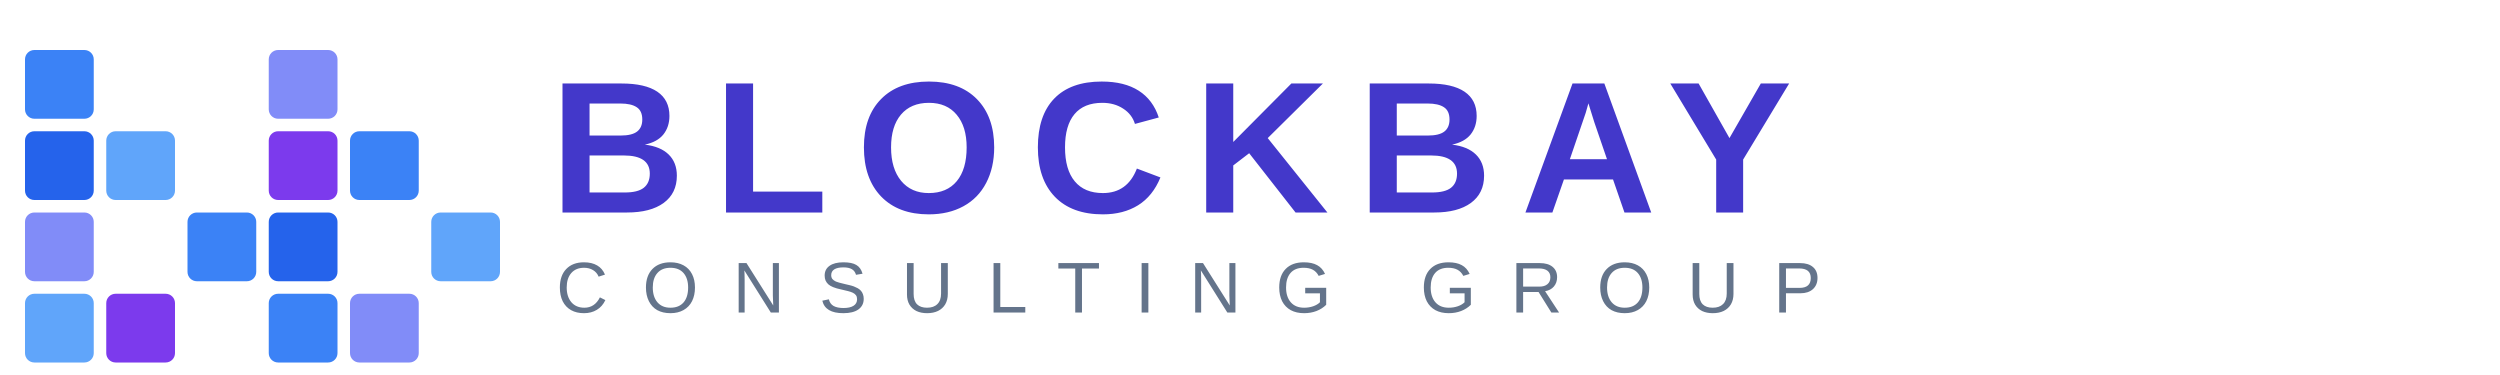
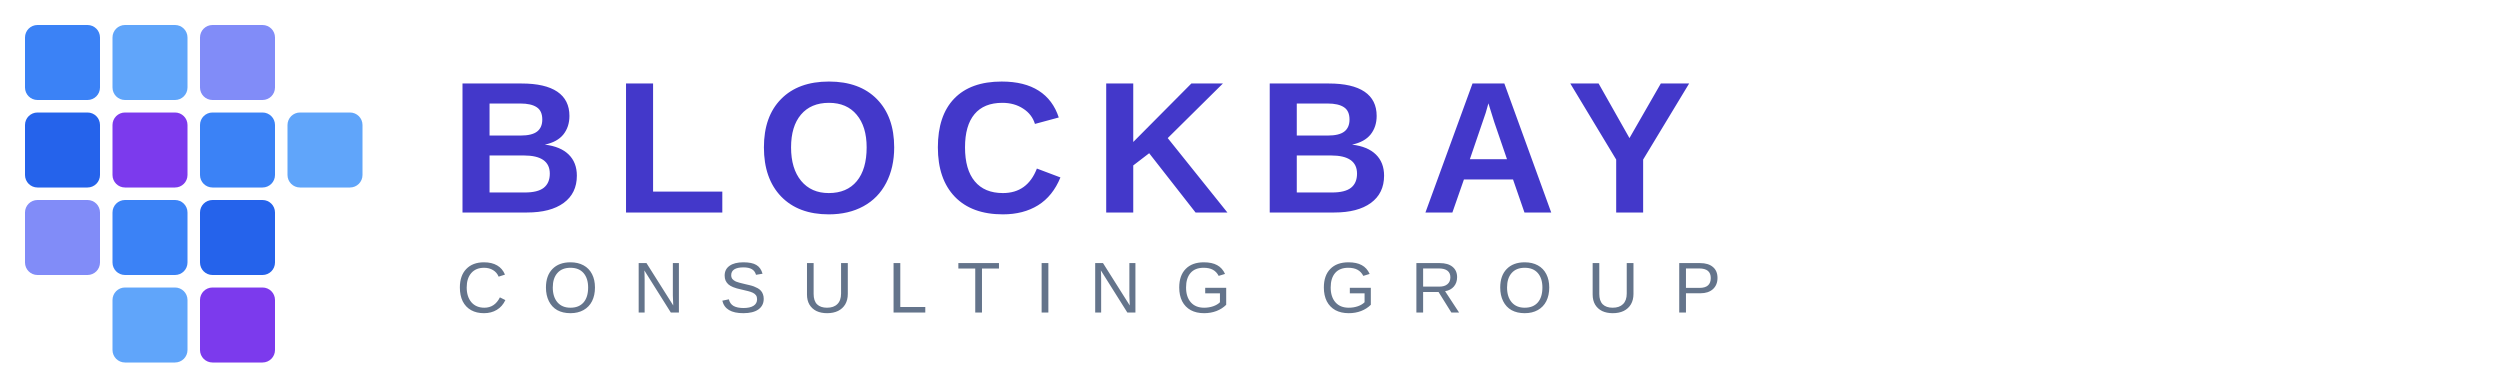
<svg xmlns="http://www.w3.org/2000/svg" viewBox="0 0 400 60">
-   <rect x="4" y="8" width="11" height="11" rx="1.5" fill="#3B82F6" />
-   <rect x="43" y="8" width="11" height="11" rx="1.5" fill="#818CF8" />
-   <rect x="4" y="21" width="11" height="11" rx="1.5" fill="#2563EB" />
-   <rect x="17" y="21" width="11" height="11" rx="1.5" fill="#60A5FA" />
-   <rect x="43" y="21" width="11" height="11" rx="1.5" fill="#7C3AED" />
-   <rect x="56" y="21" width="11" height="11" rx="1.5" fill="#3B82F6" />
-   <rect x="4" y="34" width="11" height="11" rx="1.5" fill="#818CF8" />
-   <rect x="30" y="34" width="11" height="11" rx="1.5" fill="#3B82F6" />
-   <rect x="43" y="34" width="11" height="11" rx="1.5" fill="#2563EB" />
-   <rect x="69" y="34" width="11" height="11" rx="1.5" fill="#60A5FA" />
-   <rect x="4" y="47" width="11" height="11" rx="1.5" fill="#60A5FA" />
-   <rect x="17" y="47" width="11" height="11" rx="1.5" fill="#7C3AED" />
-   <rect x="43" y="47" width="11" height="11" rx="1.5" fill="#3B82F6" />
-   <rect x="56" y="47" width="11" height="11" rx="1.5" fill="#818CF8" />
-   <text x="88" y="34" font-family="'Arial Black', 'Helvetica Neue', Arial, sans-serif" font-size="30" font-weight="900" fill="#4338CA" letter-spacing="4.5">BLOCKBAY</text>
-   <text x="89" y="50" font-family="'Arial', 'Helvetica Neue', sans-serif" font-size="11.5" fill="#64748B" letter-spacing="5.5">CONSULTING GROUP</text>
+   <rect x="4" y="4" width="12" height="12" rx="2" fill="#3B82F6" />
+   <rect x="18" y="4" width="12" height="12" rx="2" fill="#60A5FA" />
+   <rect x="32" y="4" width="12" height="12" rx="2" fill="#818CF8" />
+   <rect x="4" y="18" width="12" height="12" rx="2" fill="#2563EB" />
+   <rect x="18" y="18" width="12" height="12" rx="2" fill="#7C3AED" />
+   <rect x="32" y="18" width="12" height="12" rx="2" fill="#3B82F6" />
+   <rect x="46" y="18" width="12" height="12" rx="2" fill="#60A5FA" />
+   <rect x="4" y="32" width="12" height="12" rx="2" fill="#818CF8" />
+   <rect x="18" y="32" width="12" height="12" rx="2" fill="#3B82F6" />
+   <rect x="32" y="32" width="12" height="12" rx="2" fill="#2563EB" />
+   <rect x="18" y="46" width="12" height="12" rx="2" fill="#60A5FA" />
+   <rect x="32" y="46" width="12" height="12" rx="2" fill="#7C3AED" />
+   <text x="72" y="34" font-family="'Arial Black', 'Helvetica Neue', Arial, sans-serif" font-size="30" font-weight="900" fill="#4338CA" letter-spacing="4.5">BLOCKBAY</text>
+   <text x="73" y="50" font-family="'Arial', 'Helvetica Neue', sans-serif" font-size="11.5" fill="#64748B" letter-spacing="5.5">CONSULTING GROUP</text>
</svg>
